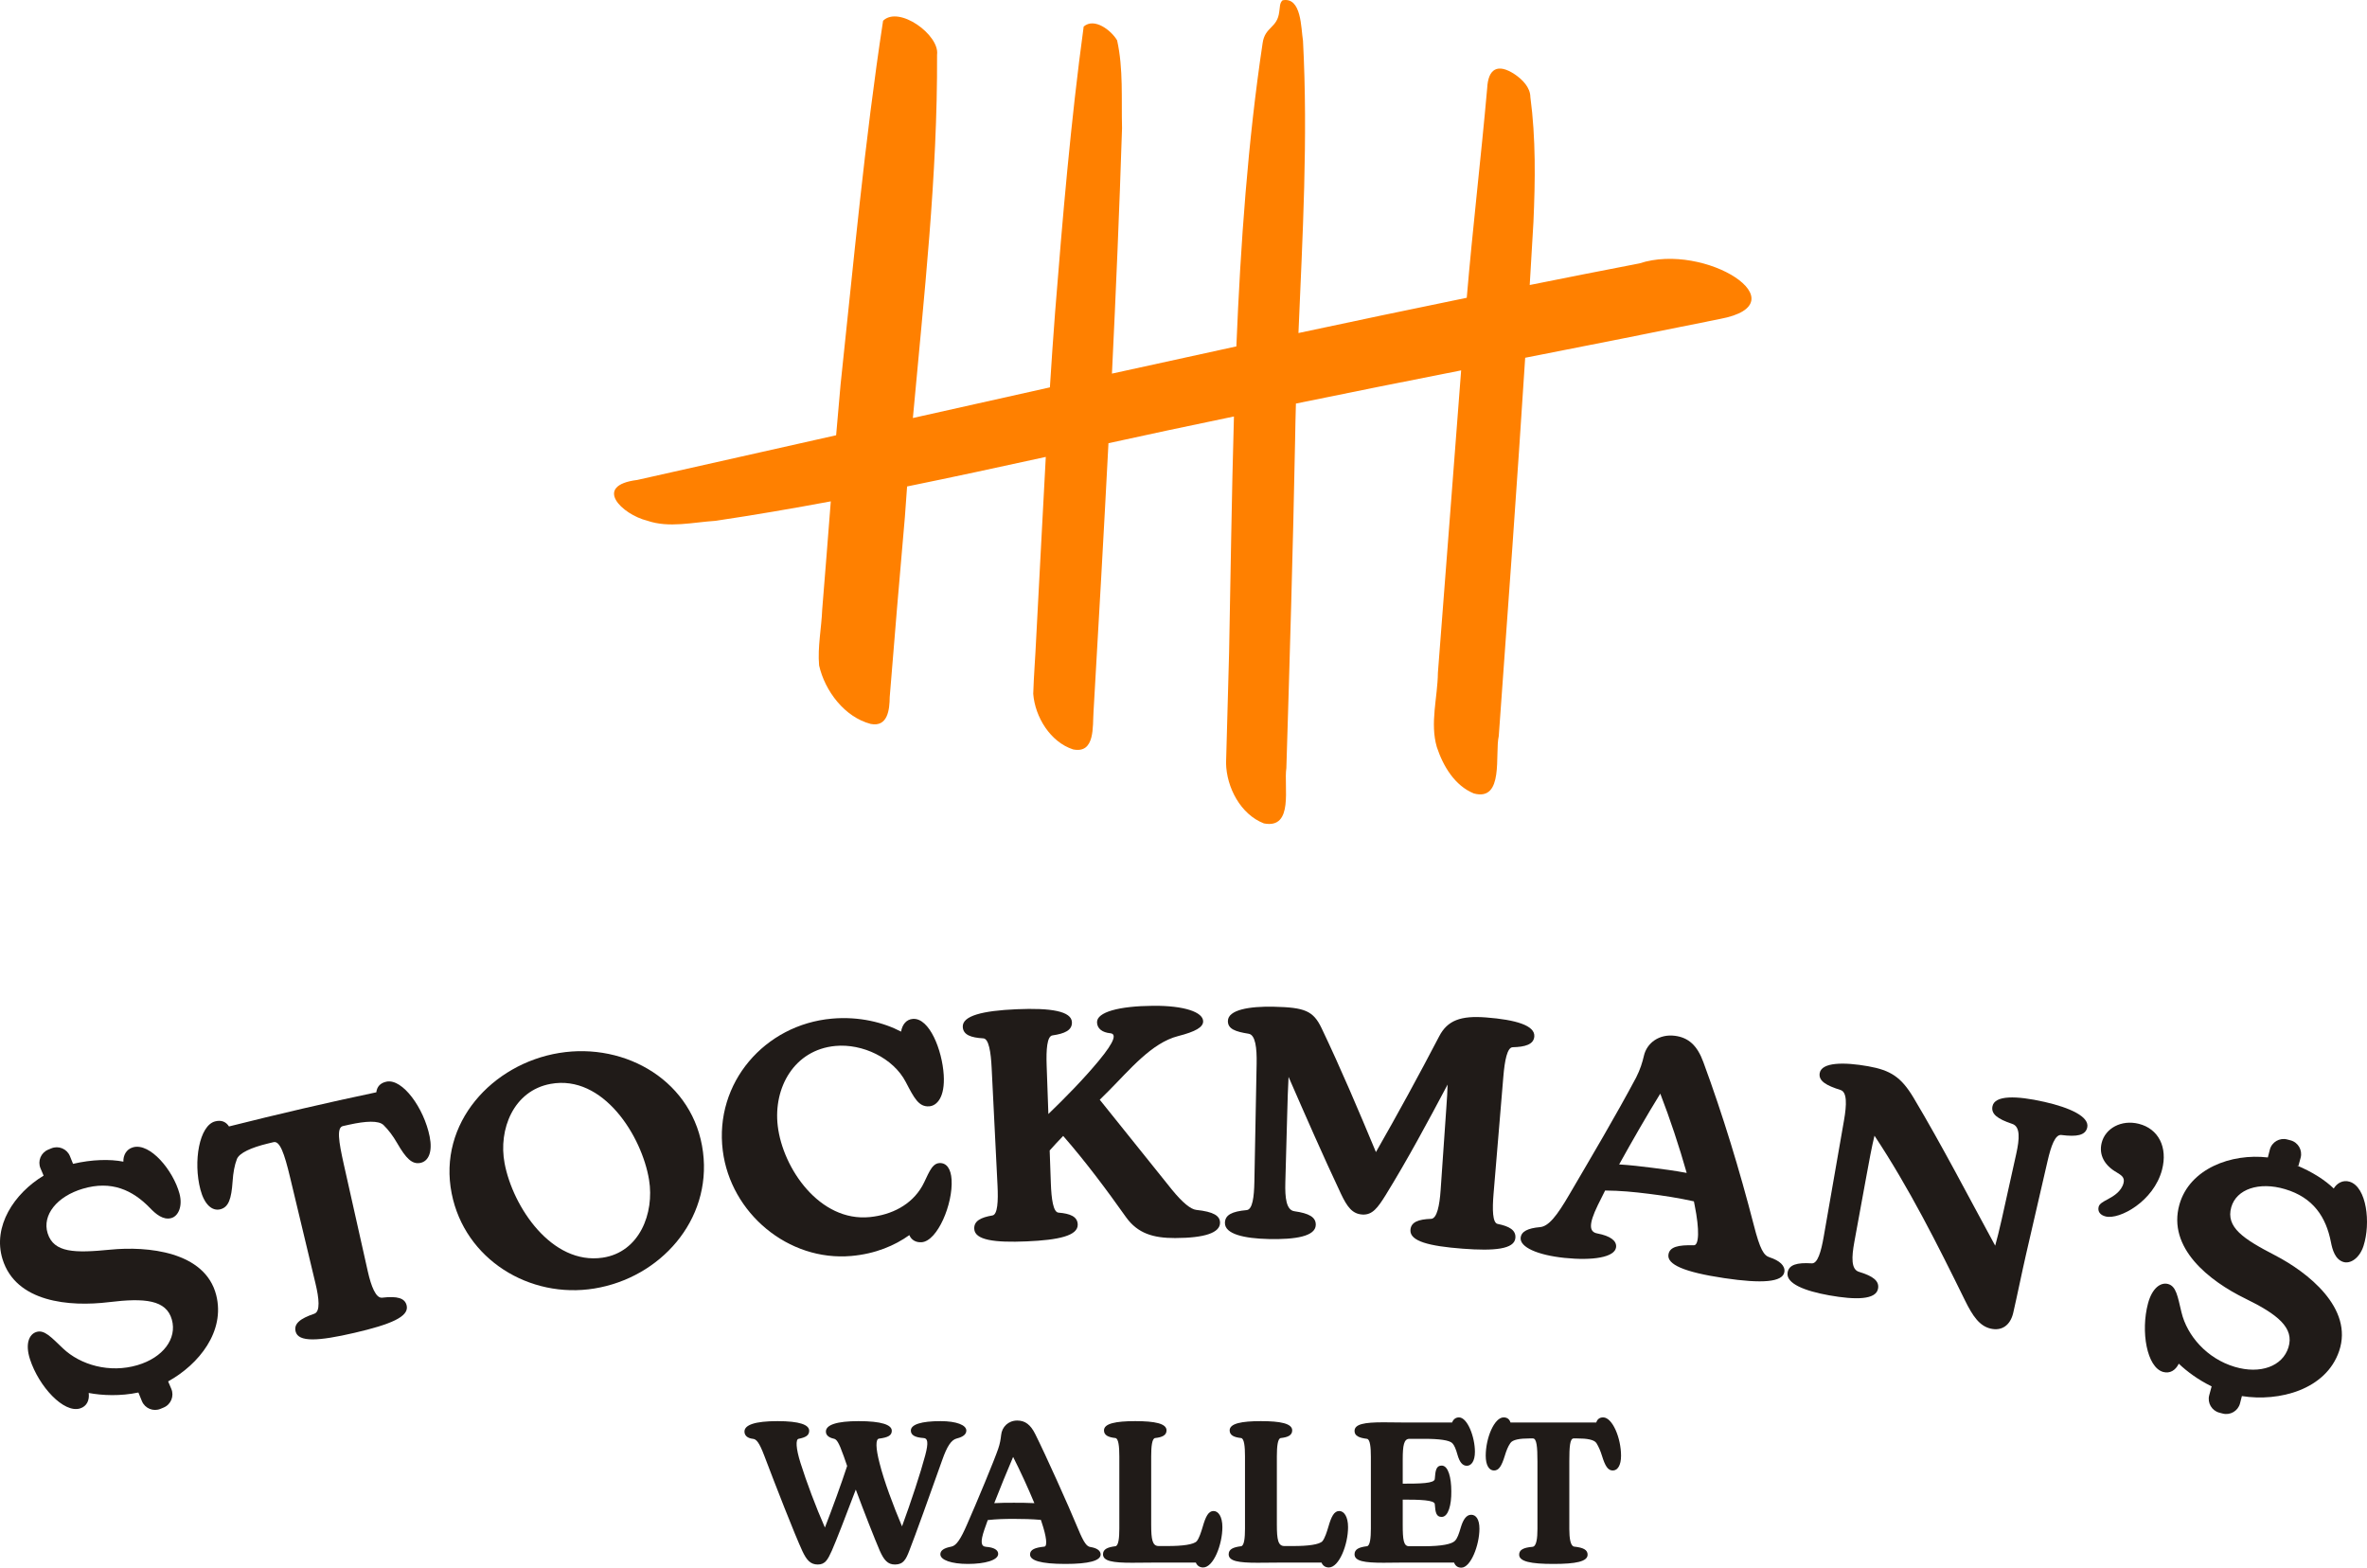
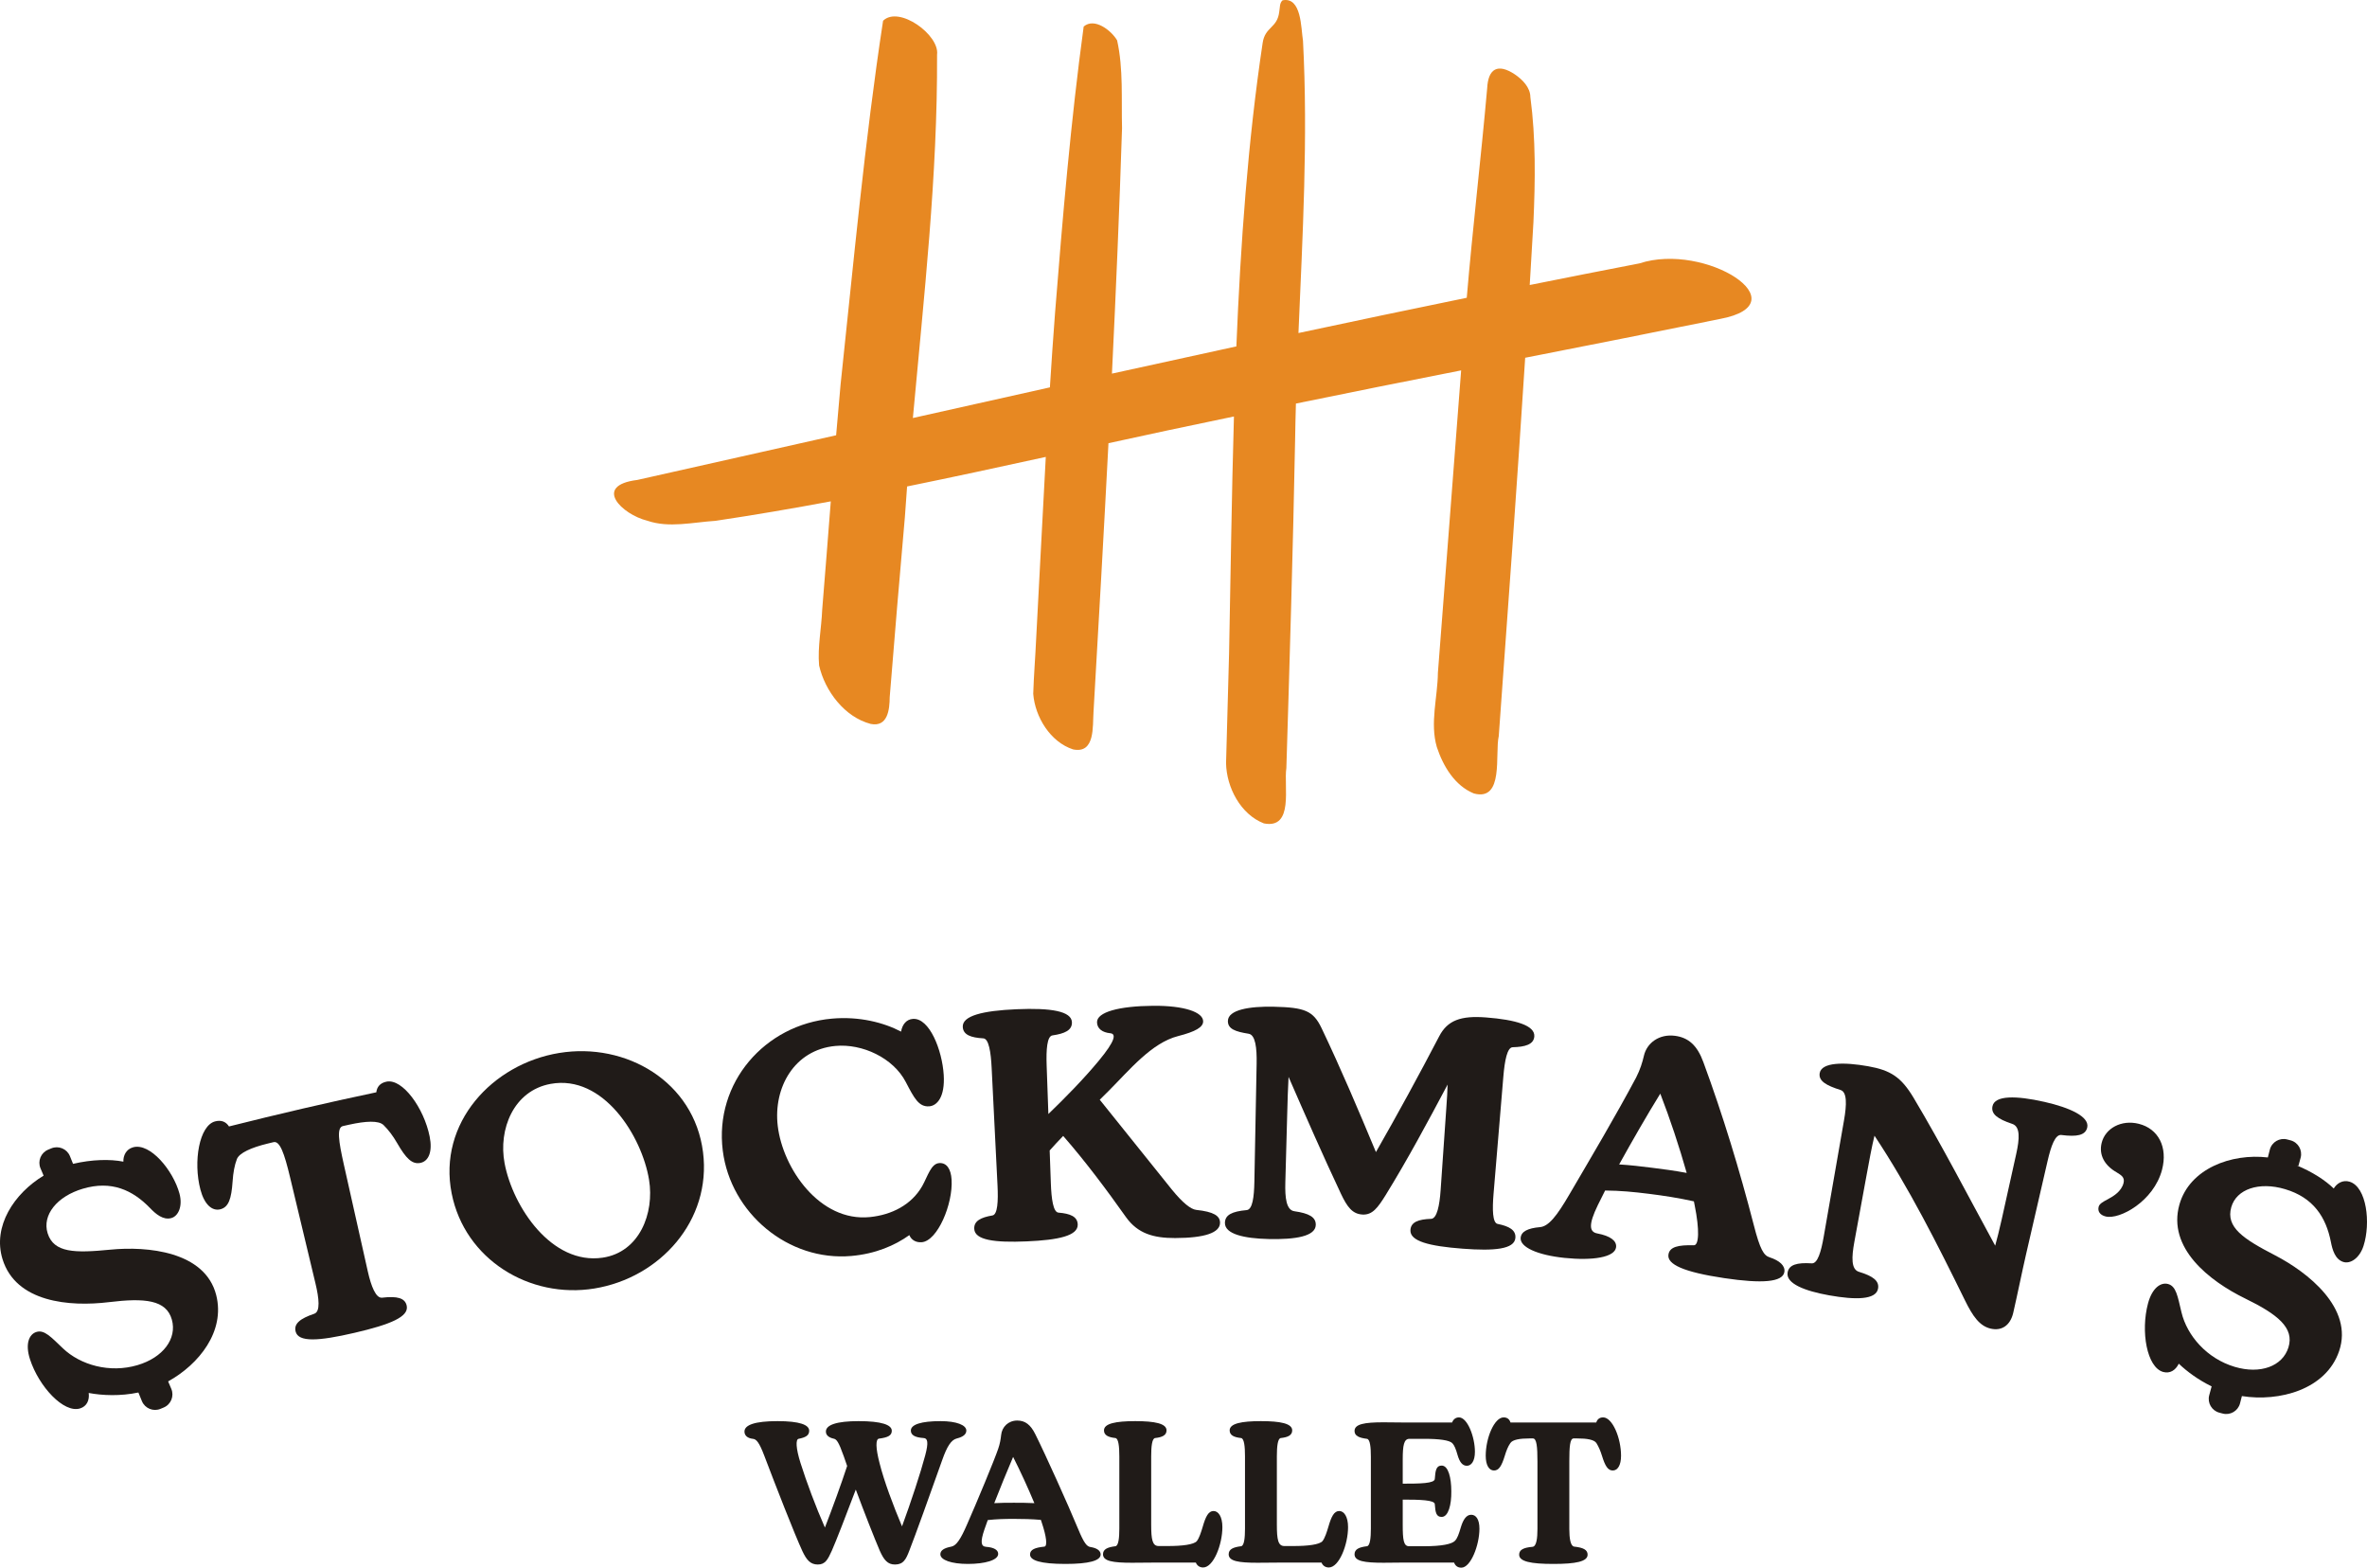
<svg xmlns="http://www.w3.org/2000/svg" version="1.1" id="Layer_1" x="0px" y="0px" viewBox="0 0 871.344 577.054" style="enable-background:new 0 0 871.344 577.054;" xml:space="preserve">
  <g>
-     <path style="fill:#FF8000;" d="M603.503,96.956c-13.474,2.597-26.931,5.257-40.378,7.955   c0.468-7.716,0.925-15.434,1.367-23.151c0.675-15.328,0.902-30.779-1.128-46.01   c-0.023-3.563-2.923-6.467-5.686-8.351c-6.36-4.239-9.856-2.091-10.214,5.065   c-2.276,25.736-5.338,51.399-7.519,77.146   c-20.676,4.233-41.325,8.568-61.955,12.979   c1.516-35.865,3.556-71.742,1.67-107.585   c-0.754-4.579-0.481-16.268-7.515-14.891c-1.167,0.987-0.937,2.761-1.222,4.172   c-0.682,6.155-5.269,5.469-6.127,11.604c-5.395,35.911-8.112,73.716-9.663,111.619   c-15.275,3.307-30.541,6.649-45.8,10.018   c1.462-30.111,2.748-60.228,3.712-90.355   c-0.282-10.717,0.522-21.855-1.813-32.321c-2.134-3.646-8.362-8.497-12.308-5.077   c-4.736,34.785-7.741,70.155-10.527,105.253c-0.7,9.184-1.325,18.372-1.907,27.562   c-16.818,3.741-33.63,7.504-50.439,11.28   c4.036-44.532,9.116-89.084,8.902-133.728c1.024-7.252-14.04-18.203-19.872-12.502   c-6.778,44.294-10.875,89.314-15.65,133.962   c-0.574,6.204-1.113,12.412-1.634,18.621   c-24.39,5.49-48.778,10.985-73.174,16.443   c-16.578,2.05-5.652,12.709,3.625,14.997c7.99,2.782,16.766,0.59,25.159,0.051   c14.195-2.107,28.328-4.536,42.423-7.163c-1.042,13.284-2.059,26.57-3.159,39.85   c-0.271,6.834-1.732,13.723-1.143,20.545c2.142,9.428,9.395,19.027,19.013,21.538   c6.268,1.237,6.938-5.295,6.982-9.878c1.771-22.103,3.635-44.201,5.584-66.288   c0.252-3.75,0.526-7.5,0.813-11.25c17.05-3.474,34.058-7.159,51.056-10.876   c-1.244,22.376-2.329,44.761-3.554,67.138   c-0.299,6.69-0.862,13.381-1.066,20.068c0.663,8.515,6.298,17.754,14.675,20.458   c8.19,1.675,7.141-8.517,7.519-13.843c1.911-32.949,3.792-65.904,5.499-98.869   c14.538-3.174,29.08-6.313,43.645-9.303c0.848-0.18,1.698-0.353,2.547-0.533   c-0.858,29.534-1.217,58.881-1.791,87.184c-0.263,10.247-0.565,20.491-0.843,30.736   c-0.077,3.24-0.201,6.481-0.269,9.721c0.175,8.886,5.352,18.832,13.923,22.145   c11.165,2.199,7.247-13.691,8.277-20.366c1.242-40.236,2.442-80.471,3.216-120.719   c0.066-4.486,0.175-8.972,0.301-13.458c20.251-4.166,40.533-8.207,60.823-12.211   c-2.804,37.107-5.727,74.204-8.556,111.309   c-0.095,9.06-2.982,18.482-0.395,27.342c2.288,6.951,6.583,14.228,13.643,17.084   c11.203,3.007,7.659-14.531,9.156-21.123c3.381-46.407,6.744-92.821,9.726-139.258   c23.909-4.704,47.818-9.412,71.687-14.278   C663.392,111.765,627.769,88.975,603.503,96.956z" />
+     <path style="fill:#E78822;" d="M603.503,96.956c-13.474,2.597-26.931,5.257-40.378,7.955   c0.468-7.716,0.925-15.434,1.367-23.151c0.675-15.328,0.902-30.779-1.128-46.01   c-0.023-3.563-2.923-6.467-5.686-8.351c-6.36-4.239-9.856-2.091-10.214,5.065   c-2.276,25.736-5.338,51.399-7.519,77.146   c-20.676,4.233-41.325,8.568-61.955,12.979   c1.516-35.865,3.556-71.742,1.67-107.585   c-0.754-4.579-0.481-16.268-7.515-14.891c-1.167,0.987-0.937,2.761-1.222,4.172   c-0.682,6.155-5.269,5.469-6.127,11.604c-5.395,35.911-8.112,73.716-9.663,111.619   c-15.275,3.307-30.541,6.649-45.8,10.018   c1.462-30.111,2.748-60.228,3.712-90.355   c-0.282-10.717,0.522-21.855-1.813-32.321c-2.134-3.646-8.362-8.497-12.308-5.077   c-4.736,34.785-7.741,70.155-10.527,105.253c-0.7,9.184-1.325,18.372-1.907,27.562   c-16.818,3.741-33.63,7.504-50.439,11.28   c4.036-44.532,9.116-89.084,8.902-133.728c1.024-7.252-14.04-18.203-19.872-12.502   c-6.778,44.294-10.875,89.314-15.65,133.962   c-0.574,6.204-1.113,12.412-1.634,18.621   c-24.39,5.49-48.778,10.985-73.174,16.443   c-16.578,2.05-5.652,12.709,3.625,14.997c7.99,2.782,16.766,0.59,25.159,0.051   c14.195-2.107,28.328-4.536,42.423-7.163c-1.042,13.284-2.059,26.57-3.159,39.85   c-0.271,6.834-1.732,13.723-1.143,20.545c2.142,9.428,9.395,19.027,19.013,21.538   c6.268,1.237,6.938-5.295,6.982-9.878c1.771-22.103,3.635-44.201,5.584-66.288   c0.252-3.75,0.526-7.5,0.813-11.25c17.05-3.474,34.058-7.159,51.056-10.876   c-1.244,22.376-2.329,44.761-3.554,67.138   c-0.299,6.69-0.862,13.381-1.066,20.068c0.663,8.515,6.298,17.754,14.675,20.458   c8.19,1.675,7.141-8.517,7.519-13.843c1.911-32.949,3.792-65.904,5.499-98.869   c14.538-3.174,29.08-6.313,43.645-9.303c0.848-0.18,1.698-0.353,2.547-0.533   c-0.858,29.534-1.217,58.881-1.791,87.184c-0.263,10.247-0.565,20.491-0.843,30.736   c-0.077,3.24-0.201,6.481-0.269,9.721c0.175,8.886,5.352,18.832,13.923,22.145   c11.165,2.199,7.247-13.691,8.277-20.366c1.242-40.236,2.442-80.471,3.216-120.719   c0.066-4.486,0.175-8.972,0.301-13.458c20.251-4.166,40.533-8.207,60.823-12.211   c-2.804,37.107-5.727,74.204-8.556,111.309   c-0.095,9.06-2.982,18.482-0.395,27.342c2.288,6.951,6.583,14.228,13.643,17.084   c11.203,3.007,7.659-14.531,9.156-21.123c3.381-46.407,6.744-92.821,9.726-139.258   c23.909-4.704,47.818-9.412,71.687-14.278   C663.392,111.765,627.769,88.975,603.503,96.956z" />
    <g>
      <path style="fill:#201B18;" d="M352.25,529.486c2.389-0.58,3.476-1.593,3.476-2.896    c0-2.028-3.621-3.475-9.486-3.475c-7.095,0-10.933,1.23-10.933,3.475    c0,1.593,1.376,2.534,4.706,2.752c1.448,0.072,1.883,1.521,0.58,6.371    c-1.665,6.299-5.286,17.304-8.543,26.138c-3.186-7.53-6.661-16.798-8.254-23.241    c-1.448-5.503-1.52-8.906-0.217-9.051c3.33-0.435,4.706-1.159,4.706-2.896    c0-2.172-3.693-3.547-12.236-3.547c-8.036,0-12.018,1.375-12.018,3.837    c0,1.447,1.23,2.243,2.823,2.606c1.087,0.217,1.811,1.013,3.765,6.516    l1.231,3.548c-2.1,6.443-5.43,15.566-8.182,22.662    c-3.33-7.529-6.806-16.87-8.978-23.747c-1.737-5.504-1.81-8.689-0.723-8.906    c2.461-0.507,3.91-1.158,3.91-2.969c0-2.172-3.404-3.547-11.657-3.547    c-8.254,0-12.164,1.375-12.164,3.837c0,1.447,1.086,2.461,3.113,2.678    c1.23,0.145,2.245,1.086,4.271,6.443c3.837,10.136,11.078,28.745,13.974,34.971    c1.521,3.186,2.896,4.851,5.648,4.851c2.751,0,3.693-1.883,5.14-5.069    c1.52-3.402,5.358-13.322,8.834-22.517c3.113,8.399,6.878,17.956,8.833,22.517    c1.521,3.404,2.896,5.069,5.576,5.069c3.113,0,4.054-1.883,5.284-5.069    c2.028-5.14,7.893-21.43,12.092-33.305    C348.629,532.382,350.15,529.993,352.25,529.486z" />
      <path style="fill:#201B18;" d="M401.407,569.453c-1.302-0.218-2.317-1.304-4.561-6.734    c-3.619-8.76-12.018-27.369-15.711-34.753c-1.737-3.548-3.765-5.069-6.661-5.069    c-3.258,0-5.647,2.317-5.936,5.358c-0.146,1.448-0.435,3.186-1.087,5.069    c-1.376,4.054-7.747,19.404-11.512,27.947c-2.245,5.141-3.837,7.675-5.719,8.036    c-2.68,0.507-4.054,1.376-4.054,2.824c0,2.1,4.054,3.548,10.136,3.548    c6.299,0,11.15-1.376,11.15-3.693c0-1.448-1.52-2.389-4.489-2.607    c-1.81-0.145-2.171-1.737-0.578-6.371l1.23-3.475    c3.331-0.363,6.154-0.435,9.63-0.435c3.258,0,6.516,0.072,9.919,0.363    l0.289,0.869c1.81,5.358,2.172,8.833,1.013,8.977    c-3.475,0.363-5.286,1.087-5.286,2.896c0,2.172,3.765,3.476,13.033,3.476    c8.543,0,12.96-1.159,12.96-3.476C405.173,570.755,403.724,569.814,401.407,569.453    z M373.243,553.162c-2.535,0-4.778,0-7.241,0.145    c2.172-5.503,4.706-11.802,6.951-17.015c2.68,5.284,5.504,11.439,7.819,17.015    C378.094,553.162,375.488,553.162,373.243,553.162z" />
      <path style="fill:#201B18;" d="M446.729,556.202c-1.882,0-2.896,2.028-3.982,5.793    c-0.58,1.954-1.304,4.199-2.172,5.286c-1.086,1.302-5.503,1.81-10.571,1.81    h-3.475c-2.317,0-2.752-2.389-2.752-7.892v-25.124    c0-3.547,0.29-6.588,1.448-6.733c2.607-0.29,4.2-1.014,4.2-2.824    c0-2.534-4.345-3.403-11.512-3.403c-7.169,0-11.512,0.869-11.512,3.403    c0,1.81,1.593,2.534,4.199,2.824c1.159,0.145,1.448,3.186,1.448,6.733v26.573    c0,3.402-0.289,6.371-1.448,6.516c-2.896,0.363-4.561,1.087-4.561,2.969    c0,2.534,3.62,3.113,10.643,3.113c2.172,0,5.575-0.072,9.412-0.072h14.119    c0.434,1.086,1.375,1.81,2.678,1.81c3.837,0,7.095-8.471,7.095-14.842    C449.987,558.302,448.538,556.202,446.729,556.202z" />
      <path style="fill:#201B18;" d="M492.992,556.202c-1.882,0-2.896,2.028-3.982,5.793    c-0.58,1.954-1.304,4.199-2.172,5.286c-1.086,1.302-5.503,1.81-10.571,1.81    h-3.475c-2.317,0-2.752-2.389-2.752-7.892v-25.124    c0-3.547,0.29-6.588,1.448-6.733c2.607-0.29,4.2-1.014,4.2-2.824    c0-2.534-4.345-3.403-11.512-3.403c-7.169,0-11.512,0.869-11.512,3.403    c0,1.81,1.593,2.534,4.199,2.824c1.159,0.145,1.448,3.186,1.448,6.733v26.573    c0,3.402-0.289,6.371-1.448,6.516c-2.896,0.363-4.561,1.087-4.561,2.969    c0,2.534,3.62,3.113,10.643,3.113c2.172,0,5.575-0.072,9.412-0.072h14.119    c0.434,1.086,1.375,1.81,2.678,1.81c3.837,0,7.095-8.471,7.095-14.842    C496.25,558.302,494.802,556.202,492.992,556.202z" />
      <path style="fill:#201B18;" d="M541.572,557.578c-1.81,0-2.969,1.883-3.765,4.489    c-0.796,2.678-1.304,4.199-2.245,5.141c-1.158,1.158-4.778,1.954-11.222,1.954    h-5.648c-2.027,0-2.317-2.461-2.317-7.892v-9.268    c6.3,0,11.73,0.145,11.802,1.665c0.217,3.186,0.578,4.706,2.534,4.706    c2.461,0,3.62-4.489,3.548-9.412c0-4.995-1.087-9.484-3.548-9.484    c-1.955,0-2.317,1.665-2.534,4.923c-0.072,1.665-5.502,1.737-11.802,1.737    v-8.905c0-5.213,0.435-7.602,2.463-7.602h5.502c5.575,0,9.195,0.507,10.281,1.593    c0.724,0.724,1.304,2.1,1.955,4.417c0.723,2.461,1.737,3.91,3.403,3.91    s2.969-1.737,2.969-5.141c0-5.503-2.752-12.67-5.865-12.67    c-1.23,0-2.099,0.724-2.534,1.882h-17.45c-2.823,0-5.575-0.072-7.819-0.072    c-7.023,0-10.643,0.652-10.643,3.186c0,1.811,1.666,2.535,4.562,2.896    c1.159,0.145,1.448,3.113,1.448,6.589v26.427c0,3.402-0.289,6.371-1.448,6.516    c-2.895,0.363-4.562,1.087-4.562,2.969c0,2.534,3.621,3.113,10.643,3.113    c1.955,0,5.358-0.072,7.819-0.072h18.174c0.434,1.159,1.304,1.882,2.678,1.882    c3.476,0,6.661-8.325,6.661-14.335C544.613,559.315,543.382,557.578,541.572,557.578z" />
      <path style="fill:#201B18;" d="M590.152,521.739c-1.376,0-2.172,0.724-2.534,1.882h-31.568    c-0.363-1.158-1.159-1.882-2.534-1.882c-3.404,0-6.589,7.53-6.589,14.118    c0,3.476,1.231,5.43,3.041,5.43s2.824-1.665,3.982-5.43    c0.58-1.882,1.159-3.402,2.028-4.634c0.796-1.304,3.547-1.737,7.023-1.737    h1.304c1.375,0,1.665,3.041,1.665,8.543v24.762c0,3.475-0.363,6.443-1.811,6.588    c-3.33,0.29-4.923,1.087-4.923,2.896c0,2.535,4.345,3.404,12.598,3.404    c8.254,0,12.599-0.869,12.599-3.404c0-1.81-1.593-2.606-4.924-2.969    c-1.376-0.145-1.81-3.041-1.81-6.516v-24.762c0-5.503,0.217-8.543,1.593-8.543    h1.376c3.475,0,6.227,0.434,7.023,1.737s1.448,2.752,2.027,4.634    c1.159,3.765,2.172,5.43,3.983,5.43c1.81,0,3.041-1.954,3.041-5.43    C596.742,529.269,593.555,521.739,590.152,521.739z" />
      <path style="fill:#201B18;" d="M40.653,459.995c-13.046,1.284-20.87,1.239-23.13-6.077    c-2.052-6.642,3.433-13.532,12.967-16.353    c10.513-3.11,18.298,0.464,24.736,7.107c2.033,2.123,4.787,4.535,7.815,3.705    c2.665-0.731,4.259-4.456,3.03-9.006c-2.305-8.53-10.79-18.812-17.086-17.054    c-2.593,0.724-3.652,3.107-3.567,5.286c-4.927-0.974-11.569-0.822-18.527,0.806    l-1.169-2.889c-1.105-2.651-4.178-3.917-6.83-2.812l-1.182,0.492    c-2.651,1.105-3.916,4.178-2.812,6.83l1.157,2.722    C5.239,439.273-2.809,451.392,0.928,463.491    c4.911,15.898,24.603,17.605,39.204,15.823    c13.187-1.609,21.082-0.836,23.127,6.422c1.981,7.03-3.239,13.992-12.671,16.776    c-10.246,3.024-20.98-0.064-27.413-6.175c-4.393-4.174-6.861-6.977-9.804-6.033    c-2.708,0.868-4.151,4.434-2.33,10.037    c3.277,10.085,12.464,19.98,18.453,18.093c2.419-0.762,3.506-2.952,3.163-5.683    c5.065,0.954,11.688,1.216,18.287-0.172v0l1.307,3.202    c1.105,2.651,4.178,3.917,6.83,2.812l1.181-0.492    c2.652-1.105,3.917-4.178,2.812-6.83l-1.182-2.781    c11.376-6.294,21.077-18.446,17.703-31.76    C75.505,460.584,54.15,458.667,40.653,459.995z" />
      <path style="fill:#201B18;" d="M142.273,398.156c-2.377,0.495-3.51,1.939-3.744,3.916    c-18.16,3.815-36.233,8.05-54.229,12.57c-1.082-1.672-2.737-2.469-5.096-1.866    c-5.835,1.491-8.157,14.781-5.417,25.146c1.445,5.467,4.318,7.996,7.35,7.207    c3.032-0.789,4.049-3.847,4.49-10.281c0.22-3.218,0.701-5.912,1.576-8.179    c0.883-2.289,5.342-4.264,11.261-5.704c0.888-0.216,1.332-0.324,2.221-0.538    c2.343-0.566,3.988,4.13,6.073,12.838c3.127,13.062,6.253,26.123,9.38,39.185    c1.317,5.5,1.843,10.356-0.448,11.135c-5.262,1.789-7.576,3.676-6.867,6.534    c0.993,4.003,8.329,3.587,21.671,0.494c13.344-3.093,20.096-5.942,19.227-9.974    c-0.62-2.879-3.502-3.603-9.055-2.964c-2.293,0.264-4.036-4.17-5.273-9.688    c-2.938-13.105-5.877-26.211-8.815-39.316    c-1.959-8.737-2.67-13.651-0.319-14.173c0.941-0.209,1.411-0.313,2.352-0.521    c5.942-1.309,10.8-1.614,12.6,0.173c1.799,1.787,3.395,3.86,5.007,6.653    c3.221,5.586,5.476,7.885,8.537,7.261c3.06-0.623,4.521-4.157,3.413-9.702    C156.068,407.847,148.154,396.931,142.273,398.156z" />
      <path style="fill:#201B18;" d="M205.859,387.595c-24.656,4.029-44.735,25.826-39.583,51.738    c4.823,24.26,28.663,38.851,52.526,34.963    c24.151-3.935,43.187-25.039,39.992-50.207    C255.506,398.188,230.521,383.565,205.859,387.595z M221.844,462.947    c-18.743,2.77-33.048-18.674-36.09-34.731    c-2.366-12.491,3.285-26.753,16.95-29.242    c19.418-3.536,33.594,19.277,36.224,35.297    C240.955,446.623,235.39,460.946,221.844,462.947z" />
      <path style="fill:#201B18;" d="M313.417,462.319c8.902-0.791,15.971-3.849,21.336-7.675    c0.739,1.835,2.486,2.768,4.515,2.623c5.848-0.417,11.588-14.115,11.032-23.052    c-0.248-3.998-1.858-6.261-4.539-6.086c-3.048,0.199-4.21,4.766-6.265,8.453    c-4.013,7.013-11.355,10.619-19.266,11.419    c-18.478,1.868-32.07-17.915-33.926-33.549    c-1.672-14.086,6.077-28.03,21.23-29.44    c9.909-0.922,21.284,4.398,25.895,13.262c3.066,5.895,4.773,9.223,8.608,8.966    c2.846-0.19,5.881-3.331,5.367-11.562c-0.573-9.172-5.256-21.046-11.333-20.624    c-2.404,0.167-3.924,2.05-4.367,4.681c-6.33-3.319-15.34-5.68-25.459-4.78    c-24.71,2.197-43.311,23.619-40.179,48.58    C268.954,446.553,290.179,464.383,313.417,462.319z" />
      <path style="fill:#201B18;" d="M361.982,382.219c2.015,0.118,2.777,5.05,3.064,10.816    c0.722,14.473,1.444,28.946,2.166,43.419c0.282,5.648,0.037,10.629-1.863,10.948    c-4.266,0.718-6.875,2.024-6.708,4.965c0.234,4.118,7.468,5.089,19.279,4.585    c11.812-0.504,18.933-2.089,18.815-6.212c-0.084-2.944-2.792-4.023-7.105-4.375    c-1.92-0.157-2.589-5.098-2.79-10.75c-0.172-4.851-0.259-7.276-0.431-12.127    c1.413-1.583,3.067-3.408,4.971-5.354c8.268,9.48,15.916,19.712,23.18,29.973    c4.295,5.944,10.028,7.635,18.027,7.617c10.864-0.024,16.496-1.939,16.532-5.591    c0.026-2.592-2.328-4.089-8.736-4.772c-2.022-0.215-5.038-2.607-9.046-7.542    c-8.839-10.998-17.657-22.013-26.495-33.012c1.31-1.301,1.967-1.951,3.283-3.25    c7.616-7.633,15.782-17.686,25.557-20.177c6.447-1.643,9.212-3.282,9.223-5.402    c0.018-3.417-6.953-5.836-18.378-5.749c-12.568,0.097-20.773,2.313-20.69,6.082    c0.052,2.356,1.991,3.744,4.881,4.024c2.134,0.207,2.063,2.547-4.314,10.223    c-5.617,6.762-12.258,13.509-18.473,19.507    c-0.254-7.159-0.382-10.738-0.636-17.896c-0.205-5.77,0.134-10.749,2.131-11.038    c4.486-0.649,7.261-1.877,7.176-4.82c-0.118-4.123-7.773-5.352-20.333-4.816    c-12.559,0.536-20.085,2.414-19.851,6.532    C354.586,380.968,357.457,381.954,361.982,382.219z" />
      <path style="fill:#201B18;" d="M557.844,455.704c0.265-2.933-2.298-4.326-6.542-5.187    c-1.889-0.383-1.968-5.37-1.497-11.005c1.206-14.441,2.413-28.882,3.62-43.322    c0.481-5.753,1.408-10.657,3.427-10.707c4.536-0.112,7.69-0.979,7.956-3.912    c0.372-4.107-6.839-6.203-17.731-7.051c-9.373-0.729-14.218,1.087-17.26,6.907    c-7.499,14.362-15.255,28.591-23.305,42.652    c-6.399-15.354-12.876-30.667-20.044-45.682    c-3.06-6.358-6.211-7.56-17.507-7.822c-9.011-0.209-16.897,1.12-16.945,5.244    c-0.034,2.945,2.739,3.923,7.636,4.703c2.51,0.4,3.051,5.24,2.941,11.012    c-0.277,14.488-0.554,28.977-0.83,43.465    c-0.108,5.654-0.677,10.237-2.846,10.436c-5.425,0.496-7.962,1.771-7.995,4.717    c-0.047,4.123,7.099,5.725,16.052,5.933c10.027,0.233,17.241-1.022,17.39-5.142    c0.106-2.944-2.517-4.322-7.884-5.093c-2.984-0.429-3.476-4.933-3.321-10.586    c0.267-9.751,0.401-14.627,0.668-24.378c0.158-5.771,0.29-10.6,0.521-14.483    c6.283,14.393,12.572,28.787,19.268,42.994c2.333,4.934,4.258,7.494,7.983,7.675    c3.606,0.175,5.541-2.436,8.462-7.114c8.173-13.251,15.529-26.985,22.831-40.728    c-0.038,2.359-0.226,5.063-0.47,8.589c-0.836,12.082-1.255,18.124-2.091,30.206    c-0.391,5.641-1.341,10.545-3.51,10.626c-4.693,0.175-7.427,1.174-7.609,4.113    c-0.254,4.116,6.814,5.931,19.203,6.876    C550.206,460.54,557.473,459.812,557.844,455.704z" />
      <path style="fill:#201B18;" d="M651.399,462.806c-2.081-0.679-3.457-2.703-5.83-12.012    c-5.211-20.168-11.326-40.278-18.527-59.828    c-2.236-6.127-5.453-9.052-10.501-9.693c-5.679-0.721-10.288,2.543-11.387,7.381    c-0.524,2.305-1.369,5.057-2.852,7.965    c-7.767,14.562-16.229,28.784-24.562,43.027    c-4.615,7.93-7.652,11.777-10.821,12.056c-4.508,0.397-6.919,1.596-7.134,3.942    c-0.313,3.402,6.137,6.34,16.125,7.383c10.344,1.08,18.563-0.186,19.006-3.93    c0.277-2.34-2.072-4.152-6.922-5.069c-2.96-0.559-3.297-3.215,0.195-10.411    c1.072-2.156,1.61-3.234,2.688-5.388c5.639,0.046,10.379,0.493,16.189,1.221    c5.447,0.683,10.879,1.515,16.494,2.765c0.116,0.587,0.174,0.88,0.29,1.466    c1.825,9.053,1.596,14.756-0.327,14.704c-5.756-0.155-8.954,0.565-9.342,3.485    c-0.465,3.504,5.432,6.353,20.587,8.611c13.971,2.082,21.481,1.468,22.096-2.251    C657.247,465.908,655.094,464.012,651.399,462.806z M608.267,429.867    c-4.267-0.535-8.048-0.992-12.223-1.241    c4.695-8.467,10.235-18.124,15.142-26.059c3.533,9.109,7.036,19.665,9.722,29.181    C616.434,430.908,612.045,430.341,608.267,429.867z" />
      <path style="fill:#201B18;" d="M752.613,405.604c-10.464-2.368-18.276-2.445-19.135,1.589    c-0.613,2.88,1.878,4.706,7.294,6.517c3.012,1.007,2.667,5.534,1.443,11.055    c-2.143,9.662-3.215,14.493-5.359,24.155c-0.893,4.025-1.727,7.219-2.383,9.609    c-9.95-18.252-19.472-36.72-30.126-54.581    c-4.509-7.461-8.342-9.984-16.623-11.46c-8.907-1.588-17.18-1.523-17.856,2.546    c-0.482,2.905,2.481,4.562,7.688,6.198c2.425,0.762,2.266,5.414,1.274,11.102    c-2.49,14.276-4.981,28.551-7.471,42.827    c-0.972,5.571-2.238,10.013-4.42,9.876c-5.454-0.343-8.403,0.488-8.886,3.394    c-0.676,4.067,6.4,6.787,15.248,8.368c9.91,1.771,17.263,1.641,18.04-2.408    c0.555-2.893-1.836-4.659-7.044-6.246c-2.896-0.883-2.694-5.41-1.676-10.972    c1.757-9.596,2.635-14.393,4.391-23.989c1.06-5.795,2.014-11.01,3.026-15.137    c12.705,19.155,23.182,40,33.297,60.594c2.915,5.936,5.433,9.509,9.532,10.434    c3.983,0.899,7.167-1.144,8.254-5.85c1.458-6.315,3.286-15.324,4.689-21.408    c2.648-11.48,5.296-22.96,7.944-34.44c1.271-5.51,2.797-9.875,5.075-9.587    c5.692,0.719,8.834,0.147,9.519-2.717    C769.306,411.059,761.956,407.718,752.613,405.604z" />
      <path style="fill:#201B18;" d="M787.355,413.677c-6.45-1.629-12.384,1.661-13.696,7.039    c-1.061,4.35,0.985,8.238,5.539,10.834c1.571,0.999,3.074,1.743,2.526,3.914    c-0.778,3.084-3.69,4.857-5.769,5.962c-1.715,0.912-3.118,1.654-3.401,2.797    c-0.424,1.715,0.532,3.043,2.589,3.557c5.081,1.269,17.703-5.565,20.747-17.19    C798.068,422.27,794.549,415.493,787.355,413.677z" />
      <path style="fill:#201B18;" d="M864.98,434.995c-2.575-0.806-4.764,0.616-5.88,2.49    c-3.179-3.084-7.956-6.155-13.638-8.503l0.632,0.173l0.829-3.016    c0.732-2.777-0.941-5.649-3.718-6.382l-1.238-0.326    c-2.777-0.732-5.649,0.941-6.382,3.718l-0.745,2.91    c-13.461-1.59-28.805,4.117-32.546,17.325    c-4.533,16.005,10.994,28.145,24.211,34.598    c11.934,5.826,18.156,10.78,15.921,17.982c-2.165,6.976-10.349,9.969-19.777,7.17    c-10.243-3.041-17.547-11.469-19.606-20.095    c-1.406-5.89-1.946-9.584-4.918-10.392c-2.735-0.743-5.877,1.465-7.4,7.156    c-2.741,10.243-0.443,23.54,5.593,25.212c2.438,0.675,4.539-0.57,5.737-3.048    c3.046,2.91,7.232,5.992,12.096,8.352l-0.895,3.297    c-0.733,2.777,0.941,5.649,3.718,6.382l1.238,0.326    c2.778,0.733,5.649-0.941,6.382-3.718l0.695-2.713    c13.711,2.178,30.959-2.335,35.797-16.576    c5.362-15.785-11.582-29.025-23.626-35.256    c-11.647-6.026-18.168-10.317-16.082-17.685    c1.894-6.689,10.231-9.487,19.765-6.663    c10.512,3.114,15.112,10.355,16.905,19.435c0.553,2.888,1.555,6.413,4.555,7.367    c2.641,0.84,6.015-1.414,7.46-5.9    C872.773,450.202,871.233,436.952,864.98,434.995z" />
    </g>
  </g>
</svg>
